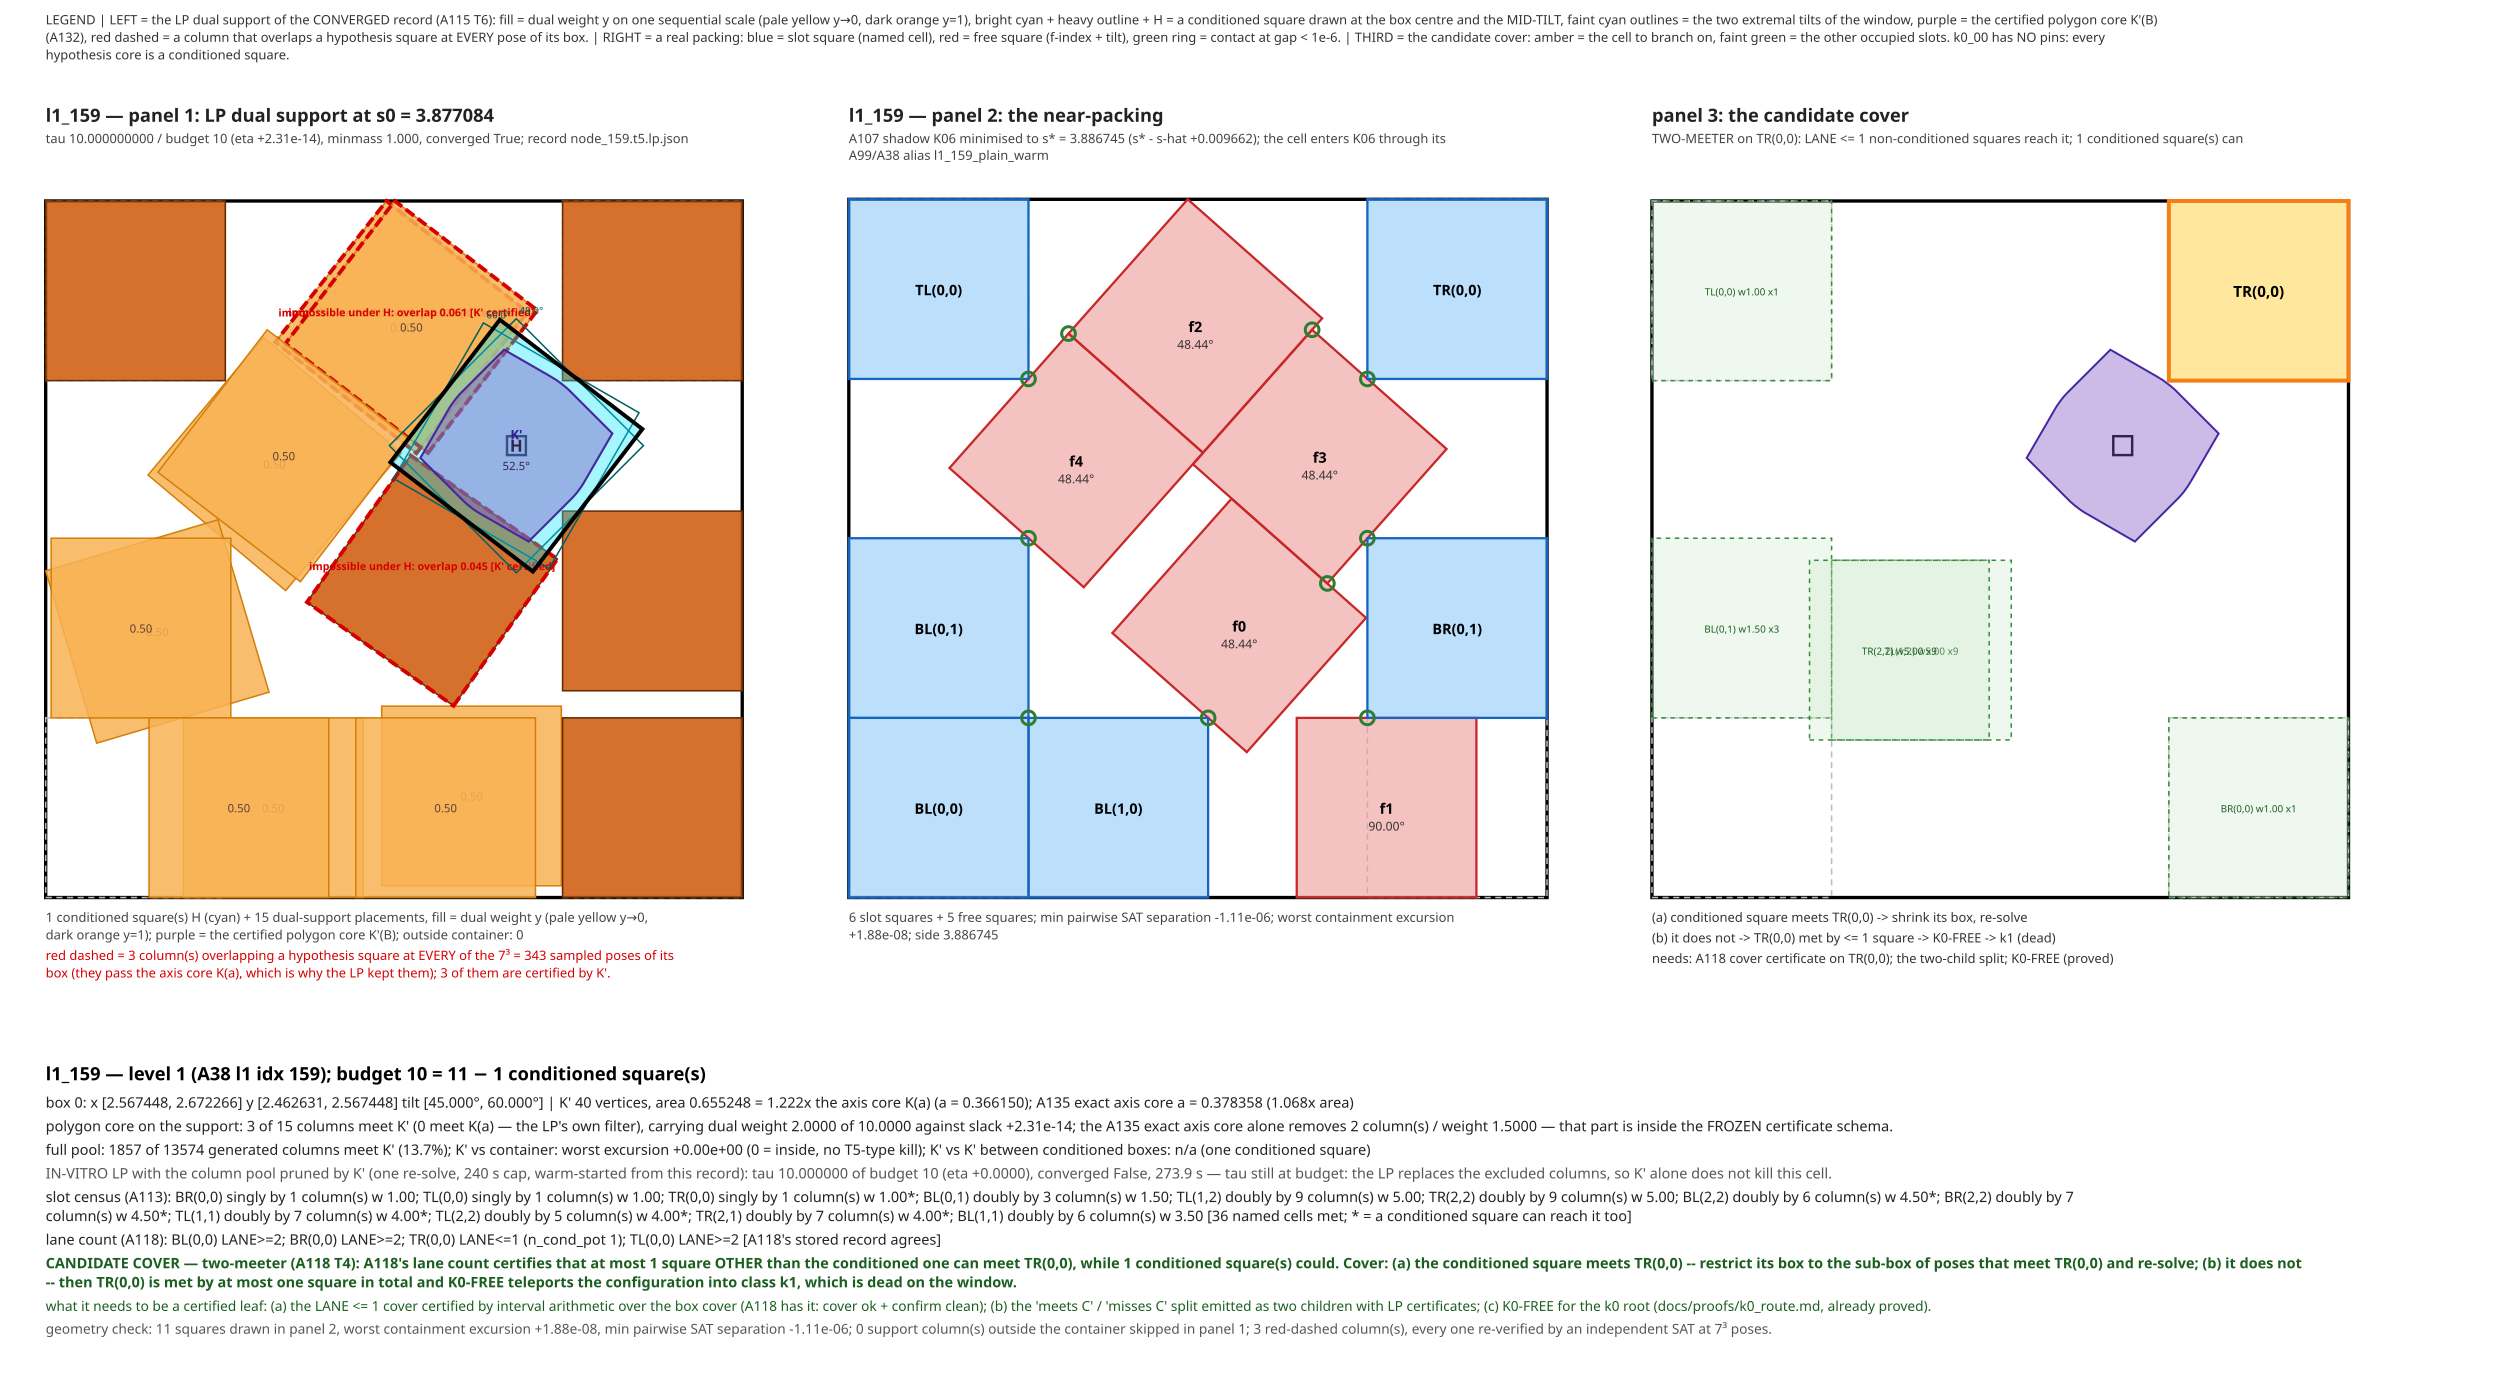
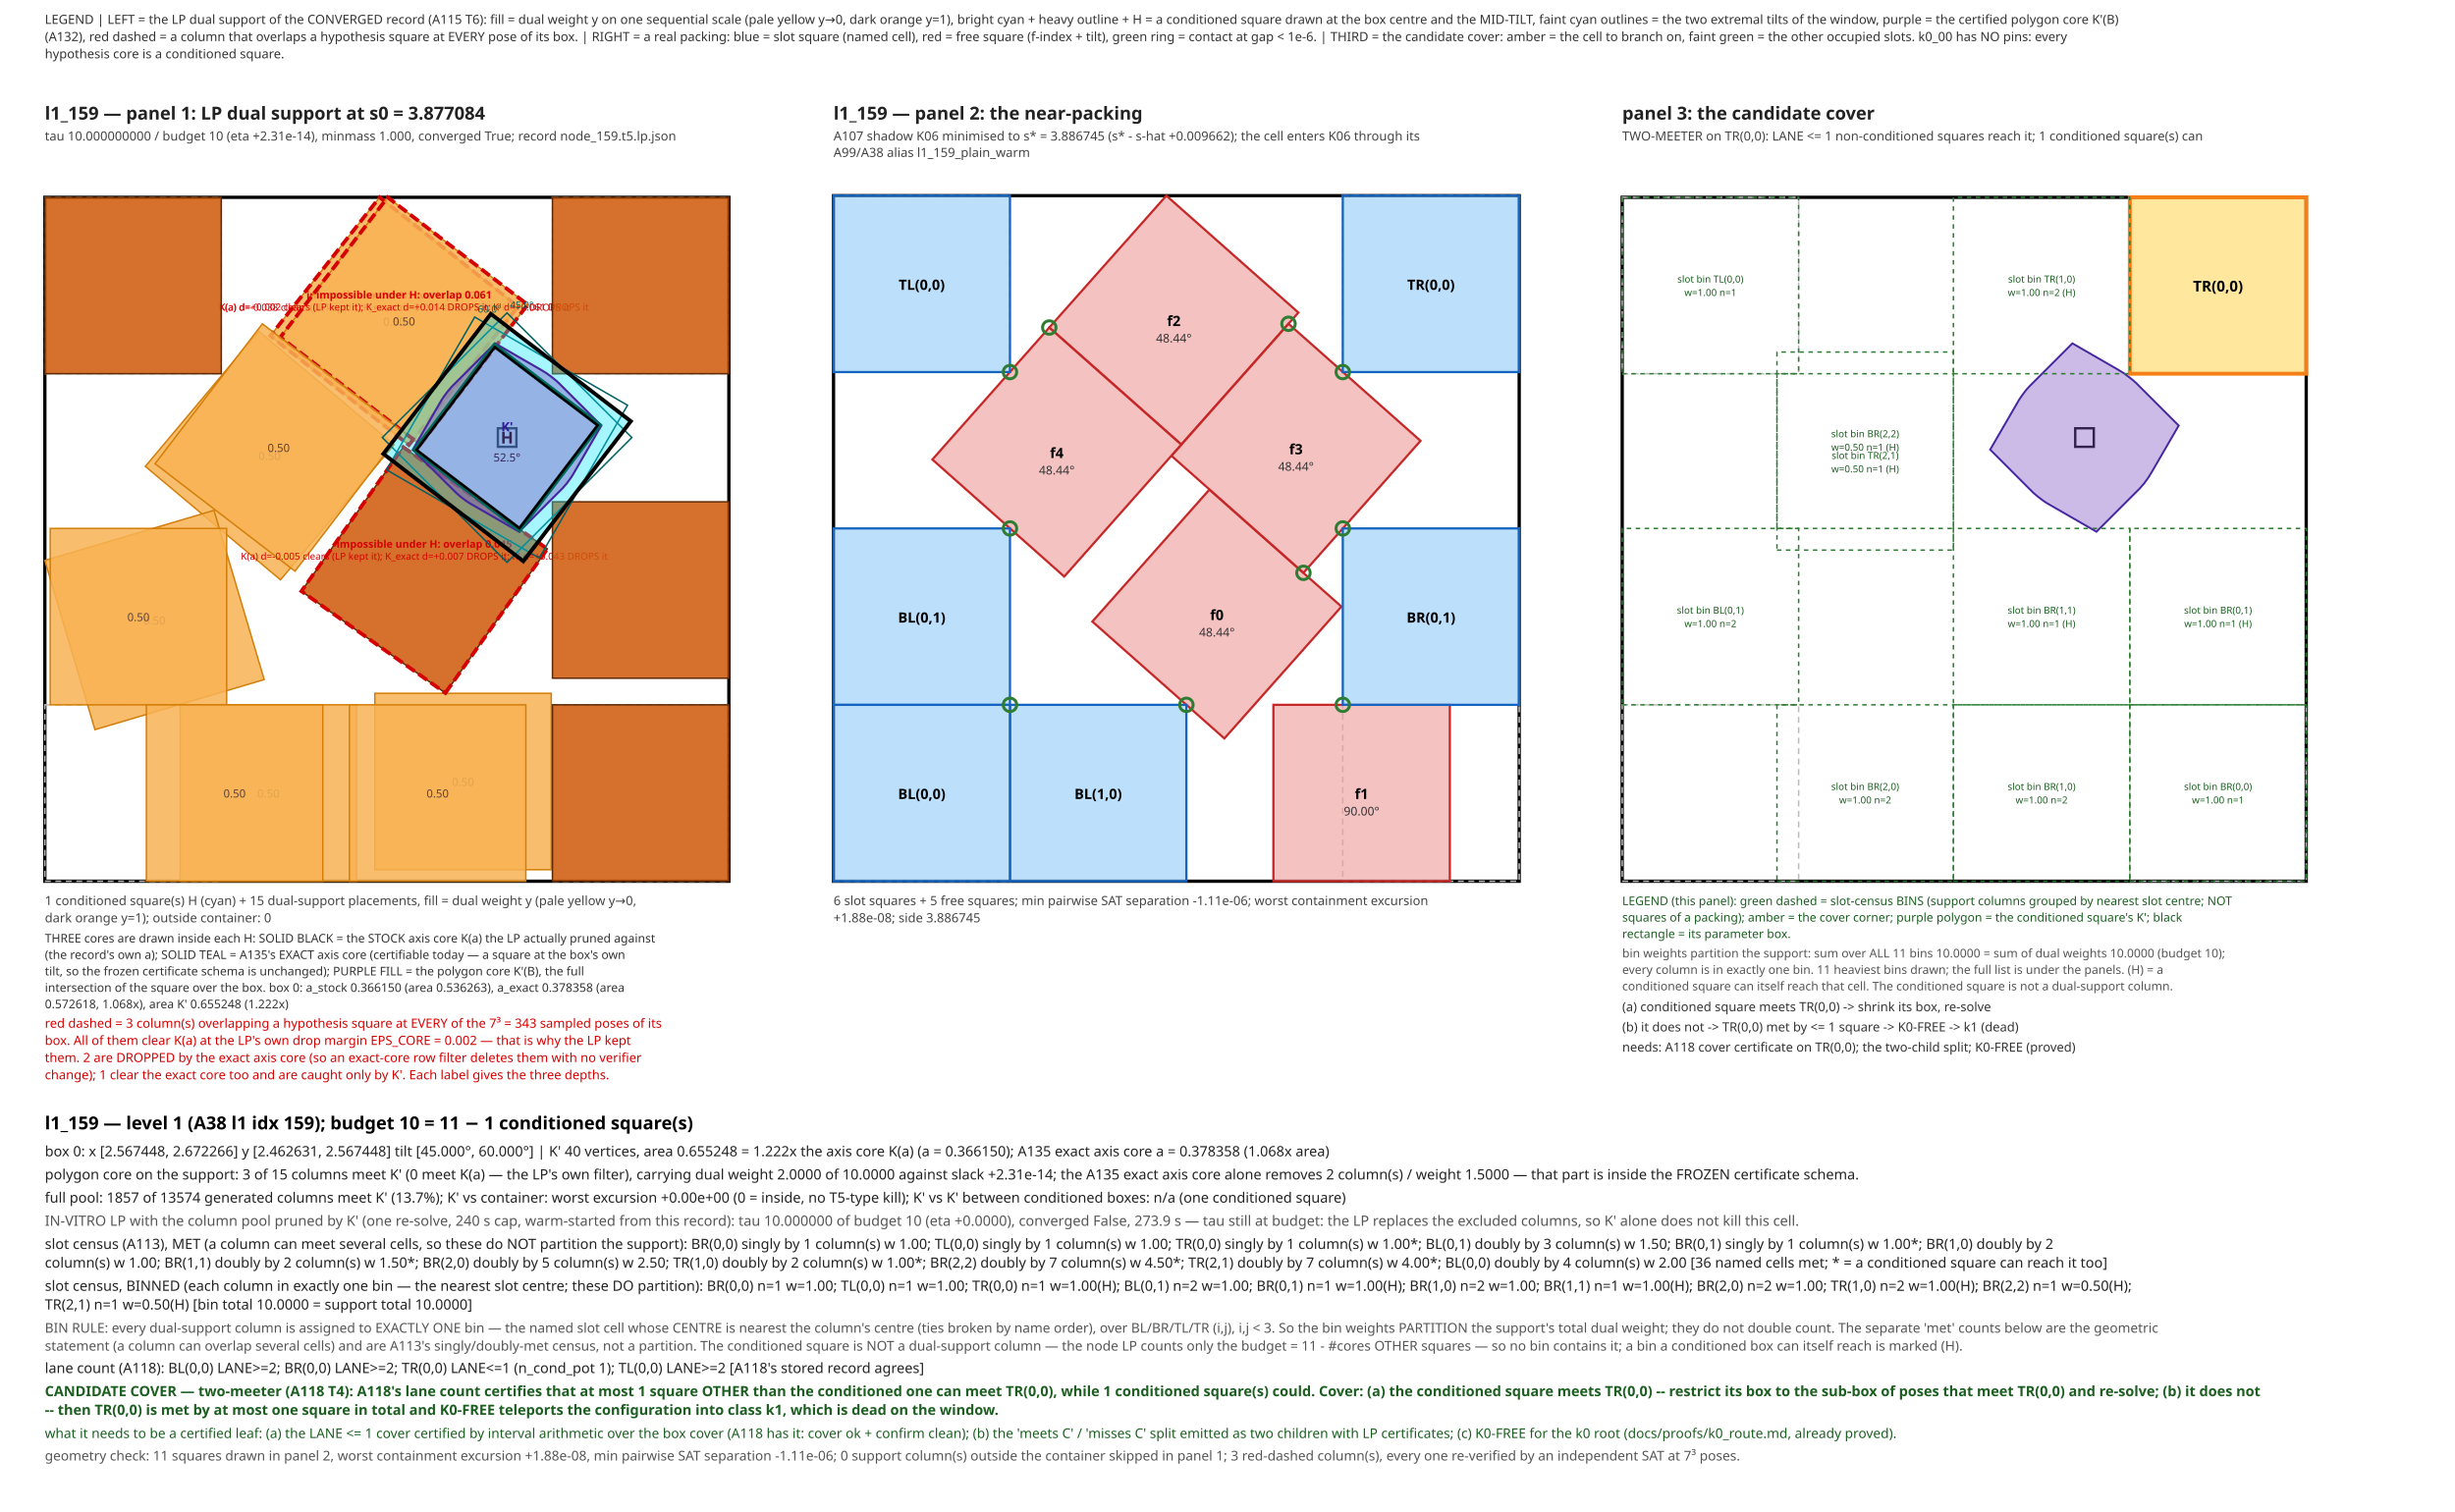
- <svg xmlns="http://www.w3.org/2000/svg" width="1642" height="910" font-family="Segoe UI, sans-serif" style="background:#fff">
+ <svg xmlns="http://www.w3.org/2000/svg" width="1642" height="1011" font-family="Segoe UI, sans-serif" style="background:#fff">
  <text x="30.0" y="16.0" font-size="8.5" fill="#333" text-anchor="start">LEGEND | LEFT = the LP dual support of the CONVERGED record (A115 T6): fill = dual weight y on one sequential scale (pale yellow y→0, dark orange y=1), bright cyan + heavy outline + H = a conditioned square drawn at the box centre and the MID-TILT, faint cyan outlines = the two extremal tilts of the window, purple = the certified polygon core K'(B)</text>
  <text x="30.0" y="27.5" font-size="8.5" fill="#333" text-anchor="start">(A132), red dashed = a column that overlaps a hypothesis square at EVERY pose of its box. | RIGHT = a real packing: blue = slot square (named cell), red = free square (f-index + tilt), green ring = contact at gap &lt; 1e-6. | THIRD = the candidate cover: amber = the cell to branch on, faint green = the other occupied slots. k0_00 has NO pins: every</text>
  <text x="30.0" y="39.0" font-size="8.5" fill="#333" text-anchor="start">hypothesis core is a conditioned square.</text>
  <text x="30.0" y="80.0" font-size="12" fill="#222" text-anchor="start" font-weight="bold">l1_159 — panel 1: LP dual support at s0 = 3.877084</text>
  <text x="30.0" y="94.0" font-size="8.5" fill="#444" text-anchor="start">tau 10.000000000 / budget 10 (eta +2.31e-14), minmass 1.000, converged True; record node_159.t5.lp.json</text>
  <rect x="30" y="132.0" width="457.5" height="457.5" fill="none" stroke="#000" stroke-width="2.2" />
  <rect x="30.0" y="471.5" width="118" height="118" fill="none" stroke="#bbb" stroke-width="1" stroke-dasharray="4,3" />
  <rect x="369.5" y="471.5" width="118" height="118" fill="none" stroke="#bbb" stroke-width="1" stroke-dasharray="4,3" />
  <rect x="30.0" y="132.0" width="118" height="118" fill="none" stroke="#bbb" stroke-width="1" stroke-dasharray="4,3" />
  <rect x="369.5" y="132.0" width="118" height="118" fill="none" stroke="#bbb" stroke-width="1" stroke-dasharray="4,3" />
  <polygon points="250.7,581.8 368.7,581.8 368.7,463.8 250.7,463.8" fill="hsl(35,92%,65%)" fill-opacity="0.85" stroke="hsl(35,92%,43%)" stroke-width="1.0" />
  <text x="309.7" y="525.8" font-size="7.5" fill="#5d4037" text-anchor="middle">0.50</text>
  <polygon points="187.6,387.9 263.5,297.5 173.1,221.6 97.2,312.0" fill="hsl(35,92%,65%)" fill-opacity="0.85" stroke="hsl(35,92%,43%)" stroke-width="1.0" />
  <text x="180.3" y="307.7" font-size="7.5" fill="#5d4037" text-anchor="middle">0.50</text>
  <polygon points="120.5,589.5 238.5,589.5 238.5,471.5 120.5,471.5" fill="hsl(35,92%,65%)" fill-opacity="0.85" stroke="hsl(35,92%,43%)" stroke-width="1.0" />
  <text x="179.5" y="533.5" font-size="7.5" fill="#5d4037" text-anchor="middle">0.50</text>
  <polygon points="273.5,297.7 346.5,205.1 253.9,132.0 180.8,224.7" fill="hsl(35,92%,65%)" fill-opacity="0.85" stroke="hsl(35,92%,43%)" stroke-width="1.0" />
  <text x="263.7" y="217.9" font-size="7.5" fill="#5d4037" text-anchor="middle">0.50</text>
  <polygon points="273.5,297.7 346.5,205.1 253.9,132.0 180.8,224.7" fill="none" fill-opacity="0.00" stroke="#d50000" stroke-width="2.5" stroke-dasharray="7,3" />
-   <text x="263.7" y="207.9" font-size="7.0" fill="#d50000" text-anchor="middle" font-weight="bold">impossible under H: overlap 0.022  [K' certified]</text>
+   <text x="263.7" y="199.9" font-size="7.0" fill="#d50000" text-anchor="middle" font-weight="bold">impossible under H: overlap 0.022</text>
+   <text x="263.7" y="207.9" font-size="6.5" fill="#d50000" text-anchor="middle">K(a) d=-0.038 clears (LP kept it); K_exact d=-0.026 clears; K' d=+0.016 DROPS it</text>
  <polygon points="281.1,297.5 352.9,203.8 259.3,132.0 187.5,225.6" fill="hsl(35,92%,65%)" fill-opacity="0.85" stroke="hsl(35,92%,43%)" stroke-width="1.0" />
  <text x="270.2" y="217.7" font-size="7.5" fill="#5d4037" text-anchor="middle">0.50</text>
  <polygon points="281.1,297.5 352.9,203.8 259.3,132.0 187.5,225.6" fill="none" fill-opacity="0.00" stroke="#d50000" stroke-width="2.5" stroke-dasharray="7,3" />
-   <text x="270.2" y="207.7" font-size="7.0" fill="#d50000" text-anchor="middle" font-weight="bold">impossible under H: overlap 0.061  [K' certified]</text>
+   <text x="270.2" y="199.7" font-size="7.0" fill="#d50000" text-anchor="middle" font-weight="bold">impossible under H: overlap 0.061</text>
+   <text x="270.2" y="207.7" font-size="6.5" fill="#d50000" text-anchor="middle">K(a) d=+0.002 clears (LP kept it); K_exact d=+0.014 DROPS it; K' d=+0.061 DROPS it</text>
  <polygon points="197.3,382.1 269.1,288.5 175.5,216.6 103.7,310.2" fill="hsl(35,92%,65%)" fill-opacity="0.85" stroke="hsl(35,92%,43%)" stroke-width="1.0" />
  <text x="186.4" y="302.3" font-size="7.5" fill="#5d4037" text-anchor="middle">0.50</text>
  <polygon points="233.7,589.5 351.7,589.5 351.7,471.5 233.7,471.5" fill="hsl(35,92%,65%)" fill-opacity="0.85" stroke="hsl(35,92%,43%)" stroke-width="1.0" />
  <text x="292.7" y="533.5" font-size="7.5" fill="#5d4037" text-anchor="middle">0.50</text>
  <polygon points="63.5,488.1 176.7,454.6 143.1,341.4 30.0,374.9" fill="hsl(35,92%,65%)" fill-opacity="0.85" stroke="hsl(35,92%,43%)" stroke-width="1.0" />
  <text x="103.3" y="417.8" font-size="7.5" fill="#5d4037" text-anchor="middle">0.50</text>
  <polygon points="33.6,471.5 151.6,471.5 151.6,353.5 33.6,353.5" fill="hsl(35,92%,65%)" fill-opacity="0.85" stroke="hsl(35,92%,43%)" stroke-width="1.0" />
  <text x="92.6" y="415.5" font-size="7.5" fill="#5d4037" text-anchor="middle">0.50</text>
  <polygon points="97.9,589.5 215.9,589.5 215.9,471.5 97.9,471.5" fill="hsl(35,92%,65%)" fill-opacity="0.85" stroke="hsl(35,92%,43%)" stroke-width="1.0" />
  <text x="156.9" y="533.5" font-size="7.5" fill="#5d4037" text-anchor="middle">0.50</text>
  <polygon points="297.9,463.6 366.1,367.2 269.7,299.1 201.6,395.5" fill="hsl(24,92%,42%)" fill-opacity="0.85" stroke="hsl(24,92%,20%)" stroke-width="1.0" />
  <polygon points="297.9,463.6 366.1,367.2 269.7,299.1 201.6,395.5" fill="none" fill-opacity="0.00" stroke="#d50000" stroke-width="2.5" stroke-dasharray="7,3" />
-   <text x="283.8" y="374.4" font-size="7.0" fill="#d50000" text-anchor="middle" font-weight="bold">impossible under H: overlap 0.045  [K' certified]</text>
+   <text x="283.8" y="366.4" font-size="7.0" fill="#d50000" text-anchor="middle" font-weight="bold">impossible under H: overlap 0.045</text>
+   <text x="283.8" y="374.4" font-size="6.5" fill="#d50000" text-anchor="middle">K(a) d=-0.005 clears (LP kept it); K_exact d=+0.007 DROPS it; K' d=+0.043 DROPS it</text>
  <polygon points="369.5,589.5 487.5,589.5 487.5,471.5 369.5,471.5" fill="hsl(24,92%,42%)" fill-opacity="0.85" stroke="hsl(24,92%,20%)" stroke-width="1.0" />
  <polygon points="369.5,250.0 487.5,250.0 487.5,132.0 369.5,132.0" fill="hsl(24,92%,42%)" fill-opacity="0.85" stroke="hsl(24,92%,20%)" stroke-width="1.0" />
  <polygon points="369.5,453.7 487.5,453.7 487.5,335.7 369.5,335.7" fill="hsl(24,92%,42%)" fill-opacity="0.85" stroke="hsl(24,92%,20%)" stroke-width="1.0" />
  <polygon points="30.0,250.0 148.0,250.0 148.0,132.0 30.0,132.0" fill="hsl(24,92%,42%)" fill-opacity="0.85" stroke="hsl(24,92%,20%)" stroke-width="1.0" />
  <rect x="333.0" y="286.5" width="12.4" height="12.4" fill="none" stroke="#000" stroke-width="1.6" />
  <polygon points="339.1,376.2 422.6,292.7 339.1,209.3 255.7,292.7" fill="#00e5ff" fill-opacity="0.00" stroke="#006064" stroke-width="1.0" />
  <text x="341.1" y="206.3" font-size="6.5" fill="#006064" text-anchor="start">45.0°</text>
  <polygon points="360.7,373.3 419.7,271.1 317.5,212.1 258.5,314.3" fill="#00e5ff" fill-opacity="0.00" stroke="#006064" stroke-width="1.0" />
  <text x="319.5" y="209.1" font-size="6.5" fill="#006064" text-anchor="start">60.0°</text>
  <polygon points="350.0,375.4 421.9,281.8 328.3,210.0 256.4,303.6" fill="#00e5ff" fill-opacity="0.35" stroke="#000" stroke-width="2.6" />
  <text x="339.1" y="296.7" font-size="11" fill="#000" text-anchor="middle" font-weight="bold">H</text>
  <text x="339.1" y="308.7" font-size="7.5" fill="#000" text-anchor="middle">52.5°</text>
  <polygon points="276.1,300.8 303.7,328.3 305.0,329.6 306.9,331.3 308.2,332.4 309.3,333.2 310.8,334.4 312.7,335.7 313.9,336.5 315.8,337.6 347.2,355.7 374.7,328.2 376.4,326.5 377.4,325.3 379.1,323.4 380.0,322.1 381.2,320.5 382.3,318.9 383.2,317.5 384.0,316.1 402.2,284.7 374.6,257.1 373.7,256.2 371.7,254.4 370.2,253.2 368.2,251.6 366.5,250.4 365.3,249.5 363.4,248.4 362.5,247.8 331.1,229.7 303.6,257.2 302.8,258.0 301.5,259.4 300.5,260.6 299.3,262.0 297.8,264.0 296.4,266.0 295.2,267.8 294.3,269.4" fill="#7e57c2" fill-opacity="0.42" stroke="#4527a0" stroke-width="1.4" />
+   <polygon points="347.6,355.3 401.7,284.2 330.6,230.2 276.6,301.2" fill="none" fill-opacity="0.00" stroke="#00695c" stroke-width="1.8" />
+   <polygon points="347.4,353.3 399.7,284.5 330.9,232.2 278.6,301.0" fill="none" fill-opacity="0.00" stroke="#000000" stroke-width="1.8" />
  <text x="339.2" y="288.5" font-size="8.5" fill="#311b92" text-anchor="middle" font-weight="bold">K'</text>
  <text x="30.0" y="605.5" font-size="8.5" fill="#444" text-anchor="start">1 conditioned square(s) H (cyan) + 15 dual-support placements, fill = dual weight y (pale yellow y→0,</text>
-   <text x="30.0" y="617.0" font-size="8.5" fill="#444" text-anchor="start">dark orange y=1); purple = the certified polygon core K'(B); outside container: 0</text>
-   <text x="30.0" y="630.5" font-size="8.5" fill="#d50000" text-anchor="start">red dashed = 3 column(s) overlapping a hypothesis square at EVERY of the 7³ = 343 sampled poses of its</text>
-   <text x="30.0" y="642.0" font-size="8.5" fill="#d50000" text-anchor="start">box (they pass the axis core K(a), which is why the LP kept them); 3 of them are certified by K'.</text>
+   <text x="30.0" y="617.0" font-size="8.5" fill="#444" text-anchor="start">dark orange y=1); outside container: 0</text>
+   <text x="30.0" y="630.5" font-size="8.0" fill="#333" text-anchor="start">THREE cores are drawn inside each H: SOLID BLACK = the STOCK axis core K(a) the LP actually pruned against</text>
+   <text x="30.0" y="641.5" font-size="8.0" fill="#333" text-anchor="start">(the record's own a); SOLID TEAL = A135's EXACT axis core (certifiable today — a square at the box's own</text>
+   <text x="30.0" y="652.5" font-size="8.0" fill="#333" text-anchor="start">tilt, so the frozen certificate schema is unchanged); PURPLE FILL = the polygon core K'(B), the full</text>
+   <text x="30.0" y="663.5" font-size="8.0" fill="#333" text-anchor="start">intersection of the square over the box. box 0: a_stock 0.366150 (area 0.536263), a_exact 0.378358 (area</text>
+   <text x="30.0" y="674.5" font-size="8.0" fill="#333" text-anchor="start">0.572618, 1.068x), area K' 0.655248 (1.222x)</text>
+   <text x="30.0" y="687.5" font-size="8.5" fill="#d50000" text-anchor="start">red dashed = 3 column(s) overlapping a hypothesis square at EVERY of the 7³ = 343 sampled poses of its</text>
+   <text x="30.0" y="699.0" font-size="8.5" fill="#d50000" text-anchor="start">box. All of them clear K(a) at the LP's own drop margin EPS_CORE = 0.002 — that is why the LP kept</text>
+   <text x="30.0" y="710.5" font-size="8.5" fill="#d50000" text-anchor="start">them. 2 are DROPPED by the exact axis core (so an exact-core row filter deletes them with no verifier</text>
+   <text x="30.0" y="722.0" font-size="8.5" fill="#d50000" text-anchor="start">change); 1 clear the exact core too and are caught only by K'. Each label gives the three depths.</text>
  <text x="557.5" y="80.0" font-size="12" fill="#222" text-anchor="start" font-weight="bold">l1_159 — panel 2: the near-packing</text>
  <text x="557.5" y="94.0" font-size="8.5" fill="#444" text-anchor="start">A107 shadow K06 minimised to s* = 3.886745 (s* - s-hat +0.009662); the cell enters K06 through its</text>
  <text x="557.5" y="105.0" font-size="8.5" fill="#444" text-anchor="start">A99/A38 alias l1_159_plain_warm</text>
  <rect x="557.496" y="130.9" width="458.6" height="458.6" fill="none" stroke="#000" stroke-width="2.2" />
  <rect x="557.5" y="471.5" width="118" height="118" fill="none" stroke="#bbb" stroke-width="1" stroke-dasharray="4,3" />
  <rect x="898.1" y="471.5" width="118" height="118" fill="none" stroke="#bbb" stroke-width="1" stroke-dasharray="4,3" />
  <rect x="557.5" y="130.9" width="118" height="118" fill="none" stroke="#bbb" stroke-width="1" stroke-dasharray="4,3" />
  <rect x="898.1" y="130.9" width="118" height="118" fill="none" stroke="#bbb" stroke-width="1" stroke-dasharray="4,3" />
  <polygon points="818.9,494.0 897.2,405.8 808.9,327.5 730.6,415.8" fill="#ef9a9a" fill-opacity="0.60" stroke="#c62828" stroke-width="1.5" />
  <text x="813.9" y="414.8" font-size="9.5" fill="#000" text-anchor="middle" font-weight="bold">f0</text>
  <text x="813.9" y="425.8" font-size="8" fill="#333" text-anchor="middle">48.44°</text>
  <polygon points="851.7,589.5 969.7,589.5 969.7,471.5 851.7,471.5" fill="#ef9a9a" fill-opacity="0.60" stroke="#c62828" stroke-width="1.5" />
  <text x="910.7" y="534.5" font-size="9.5" fill="#000" text-anchor="middle" font-weight="bold">f1</text>
  <text x="910.7" y="545.5" font-size="8" fill="#333" text-anchor="middle">90.00°</text>
  <polygon points="793.5,589.5 793.5,471.5 675.5,471.5 675.5,589.5" fill="#90caf9" fill-opacity="0.60" stroke="#1565c0" stroke-width="1.5" />
  <text x="734.5" y="534.5" font-size="9.5" fill="#000" text-anchor="middle" font-weight="bold">BL(1,0)</text>
  <polygon points="701.8,219.1 790.1,297.4 868.4,209.1 780.1,130.9" fill="#ef9a9a" fill-opacity="0.60" stroke="#c62828" stroke-width="1.5" />
  <text x="785.1" y="218.1" font-size="9.5" fill="#000" text-anchor="middle" font-weight="bold">f2</text>
  <text x="785.1" y="229.1" font-size="8" fill="#333" text-anchor="middle">48.44°</text>
  <polygon points="871.8,383.2 950.1,294.9 861.8,216.6 783.5,304.9" fill="#ef9a9a" fill-opacity="0.60" stroke="#c62828" stroke-width="1.5" />
  <text x="866.8" y="303.9" font-size="9.5" fill="#000" text-anchor="middle" font-weight="bold">f3</text>
  <text x="866.8" y="314.9" font-size="8" fill="#333" text-anchor="middle">48.44°</text>
  <polygon points="711.8,385.7 790.1,297.4 701.8,219.1 623.6,307.4" fill="#ef9a9a" fill-opacity="0.60" stroke="#c62828" stroke-width="1.5" />
  <text x="706.8" y="306.4" font-size="9.5" fill="#000" text-anchor="middle" font-weight="bold">f4</text>
  <text x="706.8" y="317.4" font-size="8" fill="#333" text-anchor="middle">48.44°</text>
  <polygon points="557.5,589.5 675.5,589.5 675.5,471.5 557.5,471.5" fill="#90caf9" fill-opacity="0.60" stroke="#1565c0" stroke-width="1.5" />
  <text x="616.5" y="534.5" font-size="9.5" fill="#000" text-anchor="middle" font-weight="bold">BL(0,0)</text>
  <polygon points="557.5,471.5 675.5,471.5 675.5,353.5 557.5,353.5" fill="#90caf9" fill-opacity="0.60" stroke="#1565c0" stroke-width="1.5" />
  <text x="616.5" y="416.5" font-size="9.5" fill="#000" text-anchor="middle" font-weight="bold">BL(0,1)</text>
  <polygon points="898.1,471.5 1016.1,471.5 1016.1,353.5 898.1,353.5" fill="#90caf9" fill-opacity="0.60" stroke="#1565c0" stroke-width="1.5" />
  <text x="957.1" y="416.5" font-size="9.5" fill="#000" text-anchor="middle" font-weight="bold">BR(0,1)</text>
  <polygon points="557.5,248.9 675.5,248.9 675.5,130.9 557.5,130.9" fill="#90caf9" fill-opacity="0.60" stroke="#1565c0" stroke-width="1.5" />
  <text x="616.5" y="193.9" font-size="9.5" fill="#000" text-anchor="middle" font-weight="bold">TL(0,0)</text>
  <polygon points="898.1,248.9 1016.1,248.9 1016.1,130.9 898.1,130.9" fill="#90caf9" fill-opacity="0.60" stroke="#1565c0" stroke-width="1.5" />
  <text x="957.1" y="193.9" font-size="9.5" fill="#000" text-anchor="middle" font-weight="bold">TR(0,0)</text>
  <circle cx="793.5" cy="471.5" r="4.5" fill="none" stroke="#2e7d32" stroke-width="2" />
  <circle cx="871.8" cy="383.2" r="4.5" fill="none" stroke="#2e7d32" stroke-width="2" />
  <circle cx="898.1" cy="471.5" r="4.5" fill="none" stroke="#2e7d32" stroke-width="2" />
  <circle cx="861.8" cy="216.6" r="4.5" fill="none" stroke="#2e7d32" stroke-width="2" />
  <circle cx="701.8" cy="219.1" r="4.5" fill="none" stroke="#2e7d32" stroke-width="2" />
  <circle cx="898.1" cy="353.5" r="4.5" fill="none" stroke="#2e7d32" stroke-width="2" />
  <circle cx="898.1" cy="248.9" r="4.5" fill="none" stroke="#2e7d32" stroke-width="2" />
  <circle cx="675.5" cy="353.5" r="4.5" fill="none" stroke="#2e7d32" stroke-width="2" />
  <circle cx="675.5" cy="248.9" r="4.5" fill="none" stroke="#2e7d32" stroke-width="2" />
  <circle cx="675.5" cy="471.5" r="4.5" fill="none" stroke="#2e7d32" stroke-width="2" />
  <text x="557.5" y="605.5" font-size="8.5" fill="#444" text-anchor="start">6 slot squares + 5 free squares; min pairwise SAT separation -1.11e-06; worst containment excursion</text>
  <text x="557.5" y="617.0" font-size="8.5" fill="#444" text-anchor="start">+1.88e-08; side 3.886745</text>
  <text x="1085.0" y="80.0" font-size="12" fill="#222" text-anchor="start" font-weight="bold">panel 3: the candidate cover</text>
  <text x="1085.0" y="94.0" font-size="8.5" fill="#444" text-anchor="start">TWO-MEETER on TR(0,0): LANE &lt;= 1 non-conditioned squares reach it; 1 conditioned square(s) can</text>
  <rect x="1084.992" y="132.0" width="457.5" height="457.5" fill="none" stroke="#000" stroke-width="2.2" />
  <rect x="1085.0" y="471.5" width="118" height="118" fill="none" stroke="#bbb" stroke-width="1" stroke-dasharray="4,3" />
  <rect x="1424.5" y="471.5" width="118" height="118" fill="none" stroke="#bbb" stroke-width="1" stroke-dasharray="4,3" />
  <rect x="1085.0" y="132.0" width="118" height="118" fill="none" stroke="#bbb" stroke-width="1" stroke-dasharray="4,3" />
  <rect x="1424.5" y="132.0" width="118" height="118" fill="none" stroke="#bbb" stroke-width="1" stroke-dasharray="4,3" />
  <rect x="1388.0" y="286.5" width="12.4" height="12.4" fill="none" stroke="#000" stroke-width="1.6" />
  <polygon points="1331.1,300.8 1358.6,328.3 1359.9,329.6 1361.9,331.3 1363.2,332.4 1364.3,333.2 1365.8,334.4 1367.7,335.7 1368.9,336.5 1370.8,337.6 1402.2,355.7 1429.7,328.2 1431.4,326.5 1432.4,325.3 1434.1,323.4 1435.0,322.1 1436.2,320.5 1437.3,318.9 1438.1,317.5 1439.0,316.1 1457.2,284.7 1429.6,257.1 1428.7,256.2 1426.7,254.4 1425.2,253.2 1423.1,251.6 1421.5,250.4 1420.3,249.5 1418.4,248.4 1417.5,247.8 1386.1,229.7 1358.6,257.2 1357.8,258.0 1356.5,259.4 1355.4,260.6 1354.3,262.0 1352.8,264.0 1351.4,266.0 1350.2,267.8 1349.3,269.4" fill="#7e57c2" fill-opacity="0.40" stroke="#4527a0" stroke-width="1.3" />
  <polygon points="1424.5,250.0 1542.5,250.0 1542.5,132.0 1424.5,132.0" fill="#ffd54f" fill-opacity="0.55" stroke="#f57f17" stroke-width="2.6" />
  <text x="1483.5" y="195.0" font-size="10" fill="#000" text-anchor="middle" font-weight="bold">TR(0,0)</text>
-   <polygon points="1424.5,589.5 1542.5,589.5 1542.5,471.5 1424.5,471.5" fill="#c8e6c9" fill-opacity="0.30" stroke="#388e3c" stroke-width="1.0" stroke-dasharray="3,3" />
-   <text x="1483.5" y="533.5" font-size="6.5" fill="#1b5e20" text-anchor="middle">BR(0,0) w1.00 x1</text>
-   <polygon points="1085.0,250.0 1203.0,250.0 1203.0,132.0 1085.0,132.0" fill="#c8e6c9" fill-opacity="0.30" stroke="#388e3c" stroke-width="1.0" stroke-dasharray="3,3" />
-   <text x="1144.0" y="194.0" font-size="6.5" fill="#1b5e20" text-anchor="middle">TL(0,0) w1.00 x1</text>
-   <polygon points="1085.0,471.5 1203.0,471.5 1203.0,353.5 1085.0,353.5" fill="#c8e6c9" fill-opacity="0.30" stroke="#388e3c" stroke-width="1.0" stroke-dasharray="3,3" />
-   <text x="1144.0" y="415.5" font-size="6.5" fill="#1b5e20" text-anchor="middle">BL(0,1) w1.50 x3</text>
-   <polygon points="1203.0,486.0 1321.0,486.0 1321.0,368.0 1203.0,368.0" fill="#c8e6c9" fill-opacity="0.30" stroke="#388e3c" stroke-width="1.0" stroke-dasharray="3,3" />
-   <text x="1262.0" y="430.0" font-size="6.5" fill="#1b5e20" text-anchor="middle">TL(1,2) w5.00 x9</text>
-   <polygon points="1188.5,486.0 1306.5,486.0 1306.5,368.0 1188.5,368.0" fill="#c8e6c9" fill-opacity="0.30" stroke="#388e3c" stroke-width="1.0" stroke-dasharray="3,3" />
-   <text x="1247.5" y="430.0" font-size="6.5" fill="#1b5e20" text-anchor="middle">TR(2,2) w5.00 x9</text>
-   <text x="1085.0" y="605.5" font-size="8.5" fill="#333" text-anchor="start">(a) conditioned square meets TR(0,0) -&gt; shrink its box, re-solve</text>
-   <text x="1085.0" y="619.0" font-size="8.5" fill="#333" text-anchor="start">(b) it does not -&gt; TR(0,0) met by &lt;= 1 square -&gt; K0-FREE -&gt; k1 (dead)</text>
-   <text x="1085.0" y="632.5" font-size="8.5" fill="#333" text-anchor="start">needs: A118 cover certificate on TR(0,0); the two-child split; K0-FREE (proved)</text>
-   <text x="30.0" y="709.5" font-size="12" fill="#000" text-anchor="start" font-weight="bold">l1_159 — level 1 (A38 l1 idx 159); budget 10 = 11 − 1 conditioned square(s)</text>
-   <text x="30.0" y="727.5" font-size="9.5" fill="#222" text-anchor="start">box 0: x [2.567448, 2.672266] y [2.462631, 2.567448] tilt [45.000°, 60.000°] | K' 40 vertices, area 0.655248 = 1.222x the axis core K(a) (a = 0.366150); A135 exact axis core a = 0.378358 (1.068x area)</text>
-   <text x="30.0" y="743.0" font-size="9.5" fill="#222" text-anchor="start">polygon core on the support: 3 of 15 columns meet K' (0 meet K(a) — the LP's own filter), carrying dual weight 2.0000 of 10.0000 against slack +2.31e-14; the A135 exact axis core alone removes 2 column(s) / weight 1.5000 — that part is inside the FROZEN certificate schema.</text>
-   <text x="30.0" y="758.5" font-size="9.5" fill="#222" text-anchor="start">full pool: 1857 of 13574 generated columns meet K' (13.7%); K' vs container: worst excursion +0.00e+00 (0 = inside, no T5-type kill); K' vs K' between conditioned boxes: n/a (one conditioned square)</text>
-   <text x="30.0" y="774.0" font-size="9.5" fill="#555" text-anchor="start">IN-VITRO LP with the column pool pruned by K' (one re-solve, 240 s cap, warm-started from this record): tau 10.000000 of budget 10 (eta +0.0000), converged False, 273.9 s — tau still at budget: the LP replaces the excluded columns, so K' alone does not kill this cell.</text>
-   <text x="30.0" y="789.5" font-size="9.5" fill="#222" text-anchor="start">slot census (A113): BR(0,0) singly by 1 column(s) w 1.00; TL(0,0) singly by 1 column(s) w 1.00; TR(0,0) singly by 1 column(s) w 1.00*; BL(0,1) doubly by 3 column(s) w 1.50; TL(1,2) doubly by 9 column(s) w 5.00; TR(2,2) doubly by 9 column(s) w 5.00; BL(2,2) doubly by 6 column(s) w 4.50*; BR(2,2) doubly by 7</text>
-   <text x="30.0" y="802.0" font-size="9.5" fill="#222" text-anchor="start">column(s) w 4.50*; TL(1,1) doubly by 7 column(s) w 4.00*; TL(2,2) doubly by 5 column(s) w 4.00*; TR(2,1) doubly by 7 column(s) w 4.00*; BL(1,1) doubly by 6 column(s) w 3.50 [36 named cells met; * = a conditioned square can reach it too]</text>
-   <text x="30.0" y="817.5" font-size="9.5" fill="#222" text-anchor="start">lane count (A118): BL(0,0) LANE&gt;=2; BR(0,0) LANE&gt;=2; TR(0,0) LANE&lt;=1 (n_cond_pot 1); TL(0,0) LANE&gt;=2 [A118's stored record agrees]</text>
-   <text x="30.0" y="833.0" font-size="9.5" fill="#1b5e20" text-anchor="start" font-weight="bold">CANDIDATE COVER — two-meeter (A118 T4): A118's lane count certifies that at most 1 square OTHER than the conditioned one can meet TR(0,0), while 1 conditioned square(s) could. Cover: (a) the conditioned square meets TR(0,0) -- restrict its box to the sub-box of poses that meet TR(0,0) and re-solve; (b) it does not</text>
-   <text x="30.0" y="845.5" font-size="9.5" fill="#1b5e20" text-anchor="start" font-weight="bold">-- then TR(0,0) is met by at most one square in total and K0-FREE teleports the configuration into class k1, which is dead on the window.</text>
-   <text x="30.0" y="861.0" font-size="9.0" fill="#1b5e20" text-anchor="start">what it needs to be a certified leaf: (a) the LANE &lt;= 1 cover certified by interval arithmetic over the box cover (A118 has it: cover ok + confirm clean); (b) the 'meets C' / 'misses C' split emitted as two children with LP certificates; (c) K0-FREE for the k0 root (docs/proofs/k0_route.md, already proved).</text>
-   <text x="30.0" y="876.0" font-size="9.0" fill="#555" text-anchor="start">geometry check: 11 squares drawn in panel 2, worst containment excursion +1.88e-08, min pairwise SAT separation -1.11e-06; 0 support column(s) outside the container skipped in panel 1; 3 red-dashed column(s), every one re-verified by an independent SAT at 7³ poses.</text>
+   <polygon points="1424.5,589.5 1542.5,589.5 1542.5,471.5 1424.5,471.5" fill="none" fill-opacity="0.00" stroke="#2e7d32" stroke-width="1.0" stroke-dasharray="3,3" />
+   <text x="1483.5" y="528.5" font-size="6.5" fill="#1b5e20" text-anchor="middle">slot bin BR(0,0)</text>
+   <text x="1483.5" y="537.5" font-size="6.5" fill="#1b5e20" text-anchor="middle">w=1.00 n=1</text>
+   <polygon points="1085.0,250.0 1203.0,250.0 1203.0,132.0 1085.0,132.0" fill="none" fill-opacity="0.00" stroke="#2e7d32" stroke-width="1.0" stroke-dasharray="3,3" />
+   <text x="1144.0" y="189.0" font-size="6.5" fill="#1b5e20" text-anchor="middle">slot bin TL(0,0)</text>
+   <text x="1144.0" y="198.0" font-size="6.5" fill="#1b5e20" text-anchor="middle">w=1.00 n=1</text>
+   <polygon points="1085.0,471.5 1203.0,471.5 1203.0,353.5 1085.0,353.5" fill="none" fill-opacity="0.00" stroke="#2e7d32" stroke-width="1.0" stroke-dasharray="3,3" />
+   <text x="1144.0" y="410.5" font-size="6.5" fill="#1b5e20" text-anchor="middle">slot bin BL(0,1)</text>
+   <text x="1144.0" y="419.5" font-size="6.5" fill="#1b5e20" text-anchor="middle">w=1.00 n=2</text>
+   <polygon points="1424.5,471.5 1542.5,471.5 1542.5,353.5 1424.5,353.5" fill="none" fill-opacity="0.00" stroke="#2e7d32" stroke-width="1.0" stroke-dasharray="3,3" />
+   <text x="1483.5" y="410.5" font-size="6.5" fill="#1b5e20" text-anchor="middle">slot bin BR(0,1)</text>
+   <text x="1483.5" y="419.5" font-size="6.5" fill="#1b5e20" text-anchor="middle">w=1.00 n=1 (H)</text>
+   <polygon points="1306.5,589.5 1424.5,589.5 1424.5,471.5 1306.5,471.5" fill="none" fill-opacity="0.00" stroke="#2e7d32" stroke-width="1.0" stroke-dasharray="3,3" />
+   <text x="1365.5" y="528.5" font-size="6.5" fill="#1b5e20" text-anchor="middle">slot bin BR(1,0)</text>
+   <text x="1365.5" y="537.5" font-size="6.5" fill="#1b5e20" text-anchor="middle">w=1.00 n=2</text>
+   <polygon points="1306.5,471.5 1424.5,471.5 1424.5,353.5 1306.5,353.5" fill="none" fill-opacity="0.00" stroke="#2e7d32" stroke-width="1.0" stroke-dasharray="3,3" />
+   <text x="1365.5" y="410.5" font-size="6.5" fill="#1b5e20" text-anchor="middle">slot bin BR(1,1)</text>
+   <text x="1365.5" y="419.5" font-size="6.5" fill="#1b5e20" text-anchor="middle">w=1.00 n=1 (H)</text>
+   <polygon points="1188.5,589.5 1306.5,589.5 1306.5,471.5 1188.5,471.5" fill="none" fill-opacity="0.00" stroke="#2e7d32" stroke-width="1.0" stroke-dasharray="3,3" />
+   <text x="1247.5" y="528.5" font-size="6.5" fill="#1b5e20" text-anchor="middle">slot bin BR(2,0)</text>
+   <text x="1247.5" y="537.5" font-size="6.5" fill="#1b5e20" text-anchor="middle">w=1.00 n=2</text>
+   <polygon points="1306.5,250.0 1424.5,250.0 1424.5,132.0 1306.5,132.0" fill="none" fill-opacity="0.00" stroke="#2e7d32" stroke-width="1.0" stroke-dasharray="3,3" />
+   <text x="1365.5" y="189.0" font-size="6.5" fill="#1b5e20" text-anchor="middle">slot bin TR(1,0)</text>
+   <text x="1365.5" y="198.0" font-size="6.5" fill="#1b5e20" text-anchor="middle">w=1.00 n=2 (H)</text>
+   <polygon points="1188.5,353.5 1306.5,353.5 1306.5,235.5 1188.5,235.5" fill="none" fill-opacity="0.00" stroke="#2e7d32" stroke-width="1.0" stroke-dasharray="3,3" />
+   <text x="1247.5" y="292.5" font-size="6.5" fill="#1b5e20" text-anchor="middle">slot bin BR(2,2)</text>
+   <text x="1247.5" y="301.5" font-size="6.5" fill="#1b5e20" text-anchor="middle">w=0.50 n=1 (H)</text>
+   <polygon points="1188.5,368.0 1306.5,368.0 1306.5,250.0 1188.5,250.0" fill="none" fill-opacity="0.00" stroke="#2e7d32" stroke-width="1.0" stroke-dasharray="3,3" />
+   <text x="1247.5" y="307.0" font-size="6.5" fill="#1b5e20" text-anchor="middle">slot bin TR(2,1)</text>
+   <text x="1247.5" y="316.0" font-size="6.5" fill="#1b5e20" text-anchor="middle">w=0.50 n=1 (H)</text>
+   <text x="1085.0" y="605.5" font-size="8.0" fill="#1b5e20" text-anchor="start">LEGEND (this panel): green dashed = slot-census BINS (support columns grouped by nearest slot centre; NOT</text>
+   <text x="1085.0" y="616.5" font-size="8.0" fill="#1b5e20" text-anchor="start">squares of a packing); amber = the cover corner; purple polygon = the conditioned square's K'; black</text>
+   <text x="1085.0" y="627.5" font-size="8.0" fill="#1b5e20" text-anchor="start">rectangle = its parameter box.</text>
+   <text x="1085.0" y="640.5" font-size="8.0" fill="#555" text-anchor="start">bin weights partition the support: sum over ALL 11 bins 10.0000 = sum of dual weights 10.0000 (budget 10);</text>
+   <text x="1085.0" y="651.5" font-size="8.0" fill="#555" text-anchor="start">every column is in exactly one bin. 11 heaviest bins drawn; the full list is under the panels. (H) = a</text>
+   <text x="1085.0" y="662.5" font-size="8.0" fill="#555" text-anchor="start">conditioned square can itself reach that cell. The conditioned square is not a dual-support column.</text>
+   <text x="1085.0" y="676.5" font-size="8.5" fill="#333" text-anchor="start">(a) conditioned square meets TR(0,0) -&gt; shrink its box, re-solve</text>
+   <text x="1085.0" y="690.0" font-size="8.5" fill="#333" text-anchor="start">(b) it does not -&gt; TR(0,0) met by &lt;= 1 square -&gt; K0-FREE -&gt; k1 (dead)</text>
+   <text x="1085.0" y="703.5" font-size="8.5" fill="#333" text-anchor="start">needs: A118 cover certificate on TR(0,0); the two-child split; K0-FREE (proved)</text>
+   <text x="30.0" y="755.5" font-size="12" fill="#000" text-anchor="start" font-weight="bold">l1_159 — level 1 (A38 l1 idx 159); budget 10 = 11 − 1 conditioned square(s)</text>
+   <text x="30.0" y="773.5" font-size="9.5" fill="#222" text-anchor="start">box 0: x [2.567448, 2.672266] y [2.462631, 2.567448] tilt [45.000°, 60.000°] | K' 40 vertices, area 0.655248 = 1.222x the axis core K(a) (a = 0.366150); A135 exact axis core a = 0.378358 (1.068x area)</text>
+   <text x="30.0" y="789.0" font-size="9.5" fill="#222" text-anchor="start">polygon core on the support: 3 of 15 columns meet K' (0 meet K(a) — the LP's own filter), carrying dual weight 2.0000 of 10.0000 against slack +2.31e-14; the A135 exact axis core alone removes 2 column(s) / weight 1.5000 — that part is inside the FROZEN certificate schema.</text>
+   <text x="30.0" y="804.5" font-size="9.5" fill="#222" text-anchor="start">full pool: 1857 of 13574 generated columns meet K' (13.7%); K' vs container: worst excursion +0.00e+00 (0 = inside, no T5-type kill); K' vs K' between conditioned boxes: n/a (one conditioned square)</text>
+   <text x="30.0" y="820.0" font-size="9.5" fill="#555" text-anchor="start">IN-VITRO LP with the column pool pruned by K' (one re-solve, 240 s cap, warm-started from this record): tau 10.000000 of budget 10 (eta +0.0000), converged False, 273.9 s — tau still at budget: the LP replaces the excluded columns, so K' alone does not kill this cell.</text>
+   <text x="30.0" y="835.5" font-size="9.5" fill="#222" text-anchor="start">slot census (A113), MET (a column can meet several cells, so these do NOT partition the support): BR(0,0) singly by 1 column(s) w 1.00; TL(0,0) singly by 1 column(s) w 1.00; TR(0,0) singly by 1 column(s) w 1.00*; BL(0,1) doubly by 3 column(s) w 1.50; BR(0,1) singly by 1 column(s) w 1.00*; BR(1,0) doubly by 2</text>
+   <text x="30.0" y="848.0" font-size="9.5" fill="#222" text-anchor="start">column(s) w 1.00; BR(1,1) doubly by 2 column(s) w 1.50*; BR(2,0) doubly by 5 column(s) w 2.50; TR(1,0) doubly by 2 column(s) w 1.00*; BR(2,2) doubly by 7 column(s) w 4.50*; TR(2,1) doubly by 7 column(s) w 4.00*; BL(0,0) doubly by 4 column(s) w 2.00 [36 named cells met; * = a conditioned square can reach it too]</text>
+   <text x="30.0" y="863.5" font-size="9.5" fill="#222" text-anchor="start">slot census, BINNED (each column in exactly one bin — the nearest slot centre; these DO partition): BR(0,0) n=1 w=1.00; TL(0,0) n=1 w=1.00; TR(0,0) n=1 w=1.00(H); BL(0,1) n=2 w=1.00; BR(0,1) n=1 w=1.00(H); BR(1,0) n=2 w=1.00; BR(1,1) n=1 w=1.00(H); BR(2,0) n=2 w=1.00; TR(1,0) n=2 w=1.00(H); BR(2,2) n=1 w=0.50(H);</text>
+   <text x="30.0" y="876.0" font-size="9.5" fill="#222" text-anchor="start">TR(2,1) n=1 w=0.50(H) [bin total 10.0000 = support total 10.0000]</text>
+   <text x="30.0" y="891.5" font-size="9.0" fill="#555" text-anchor="start">BIN RULE: every dual-support column is assigned to EXACTLY ONE bin — the named slot cell whose CENTRE is nearest the column's centre (ties broken by name order), over BL/BR/TL/TR (i,j), i,j &lt; 3. So the bin weights PARTITION the support's total dual weight; they do not double count. The separate 'met' counts below are the geometric</text>
+   <text x="30.0" y="903.5" font-size="9.0" fill="#555" text-anchor="start">statement (a column can overlap several cells) and are A113's singly/doubly-met census, not a partition. The conditioned square is NOT a dual-support column — the node LP counts only the budget = 11 - #cores OTHER squares — so no bin contains it; a bin a conditioned box can itself reach is marked (H).</text>
+   <text x="30.0" y="918.5" font-size="9.5" fill="#222" text-anchor="start">lane count (A118): BL(0,0) LANE&gt;=2; BR(0,0) LANE&gt;=2; TR(0,0) LANE&lt;=1 (n_cond_pot 1); TL(0,0) LANE&gt;=2 [A118's stored record agrees]</text>
+   <text x="30.0" y="934.0" font-size="9.5" fill="#1b5e20" text-anchor="start" font-weight="bold">CANDIDATE COVER — two-meeter (A118 T4): A118's lane count certifies that at most 1 square OTHER than the conditioned one can meet TR(0,0), while 1 conditioned square(s) could. Cover: (a) the conditioned square meets TR(0,0) -- restrict its box to the sub-box of poses that meet TR(0,0) and re-solve; (b) it does not</text>
+   <text x="30.0" y="946.5" font-size="9.5" fill="#1b5e20" text-anchor="start" font-weight="bold">-- then TR(0,0) is met by at most one square in total and K0-FREE teleports the configuration into class k1, which is dead on the window.</text>
+   <text x="30.0" y="962.0" font-size="9.0" fill="#1b5e20" text-anchor="start">what it needs to be a certified leaf: (a) the LANE &lt;= 1 cover certified by interval arithmetic over the box cover (A118 has it: cover ok + confirm clean); (b) the 'meets C' / 'misses C' split emitted as two children with LP certificates; (c) K0-FREE for the k0 root (docs/proofs/k0_route.md, already proved).</text>
+   <text x="30.0" y="977.0" font-size="9.0" fill="#555" text-anchor="start">geometry check: 11 squares drawn in panel 2, worst containment excursion +1.88e-08, min pairwise SAT separation -1.11e-06; 0 support column(s) outside the container skipped in panel 1; 3 red-dashed column(s), every one re-verified by an independent SAT at 7³ poses.</text>
</svg>
